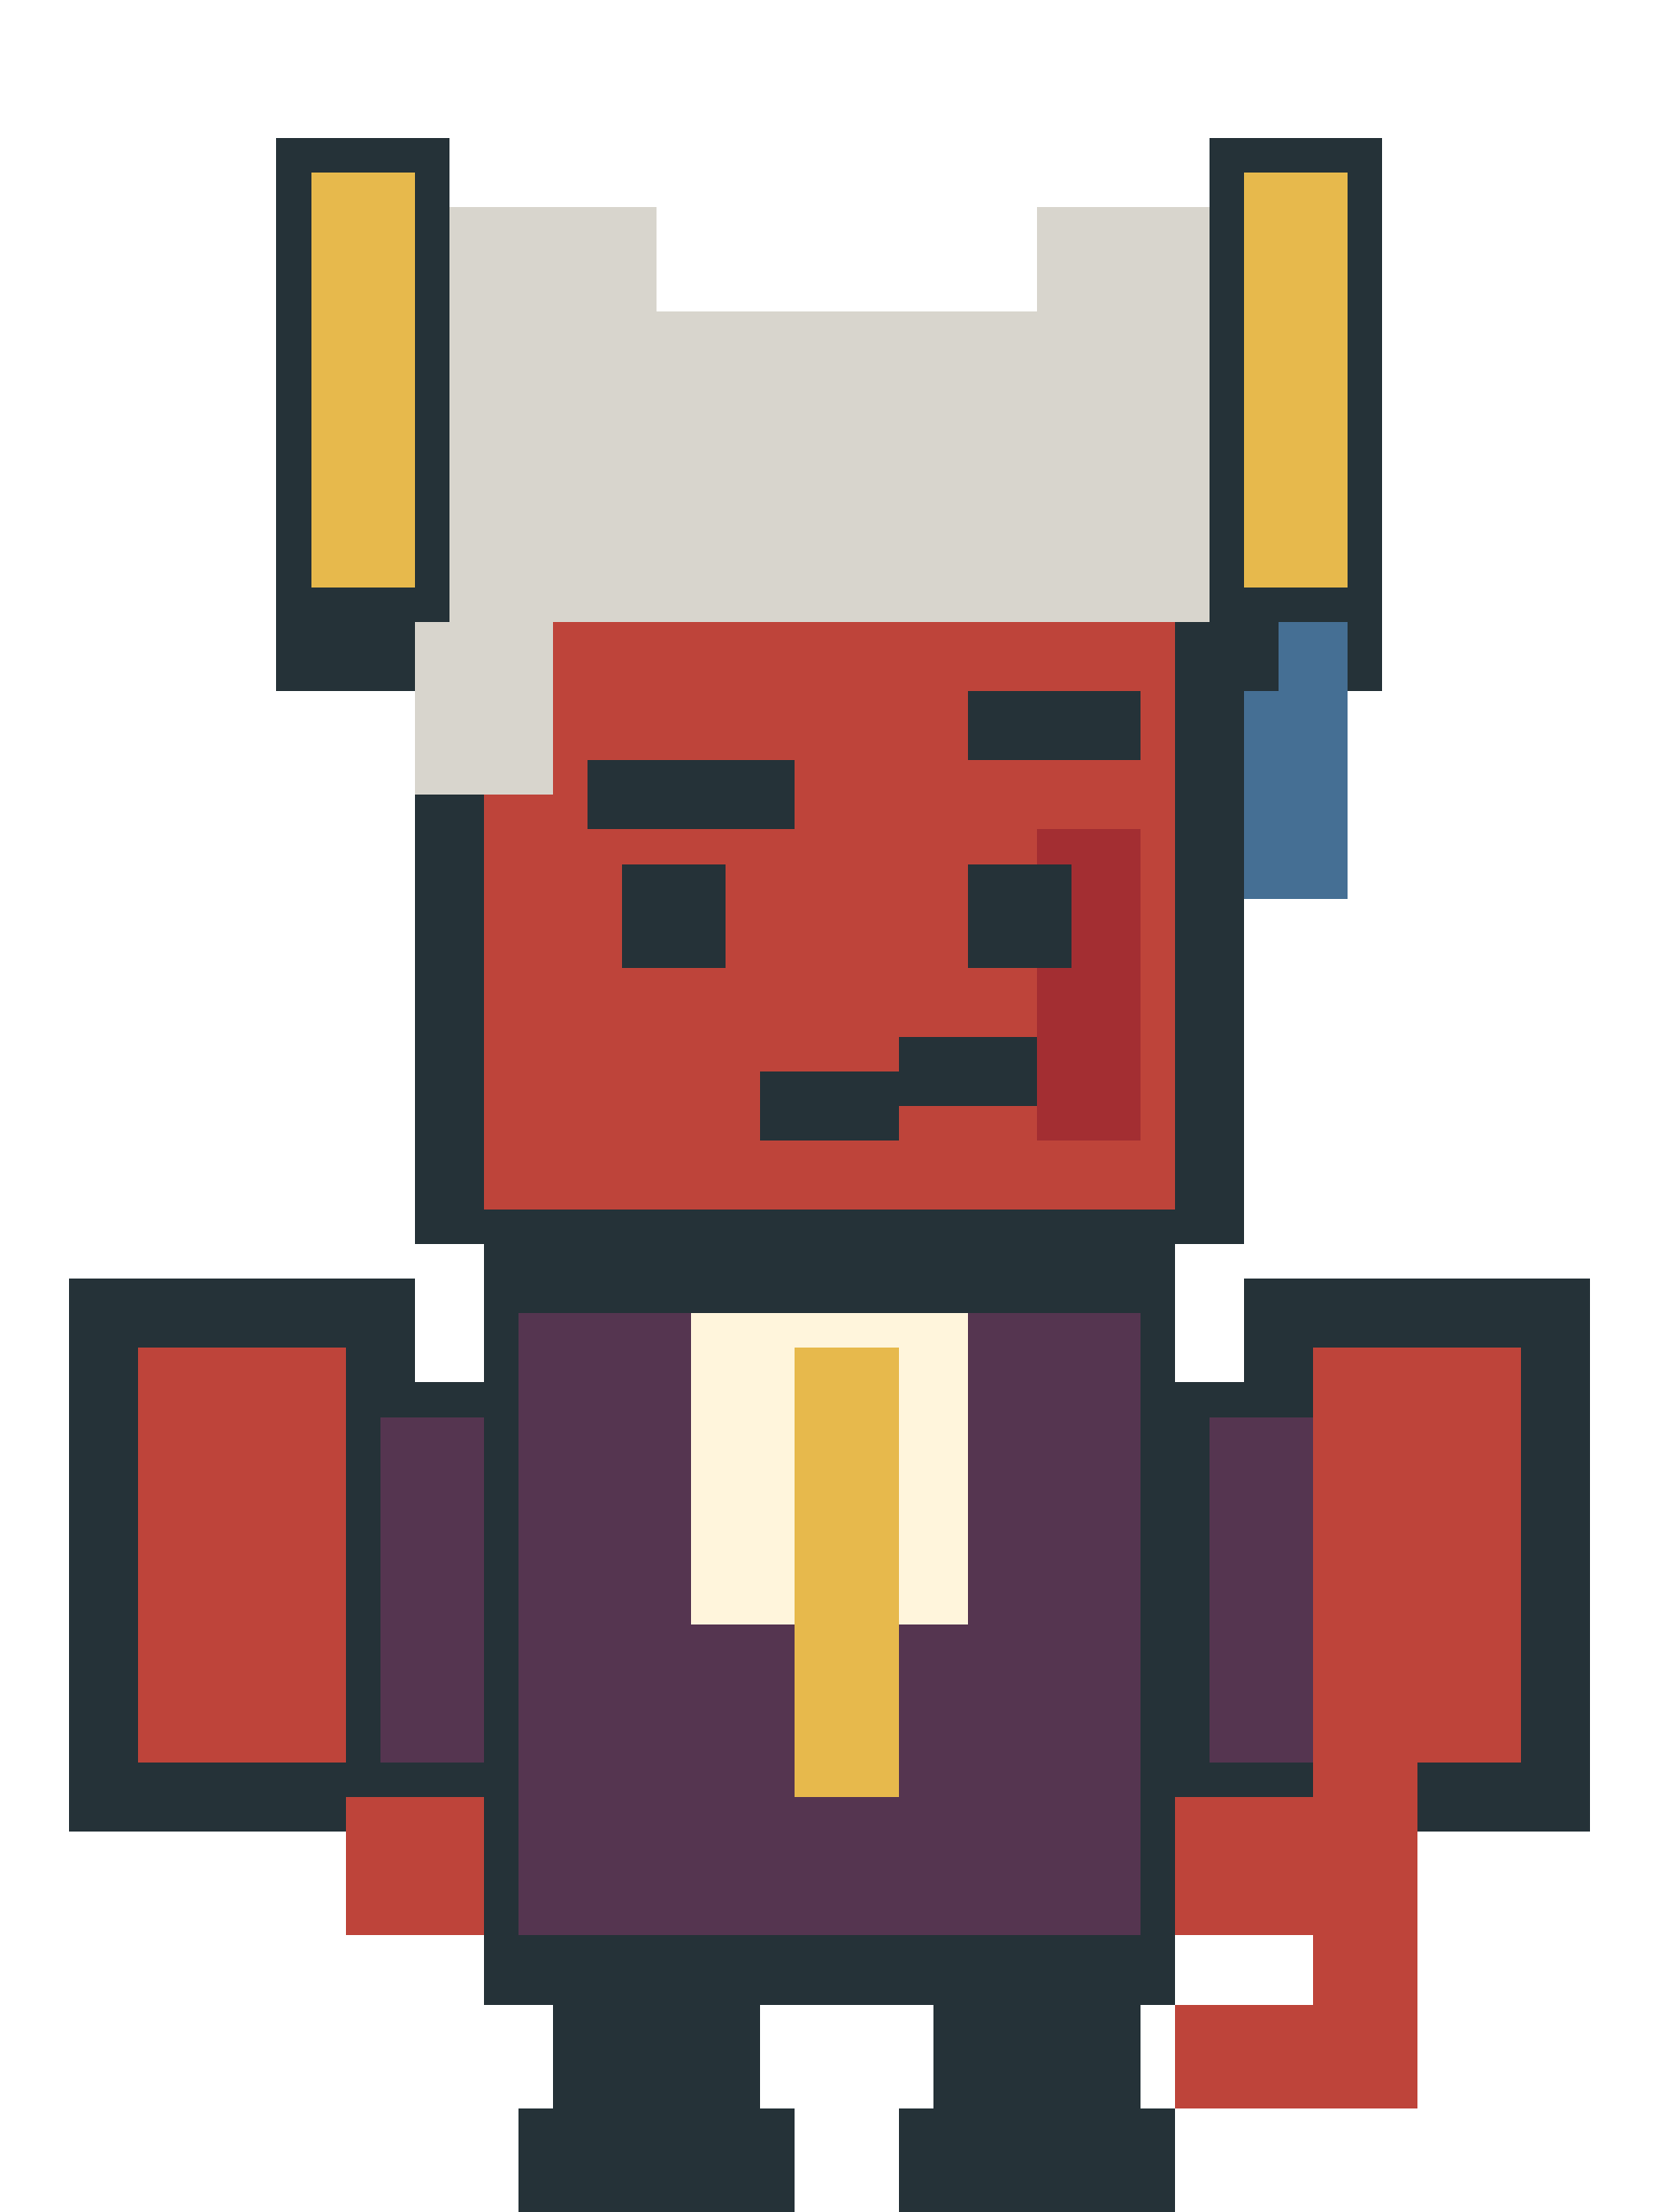
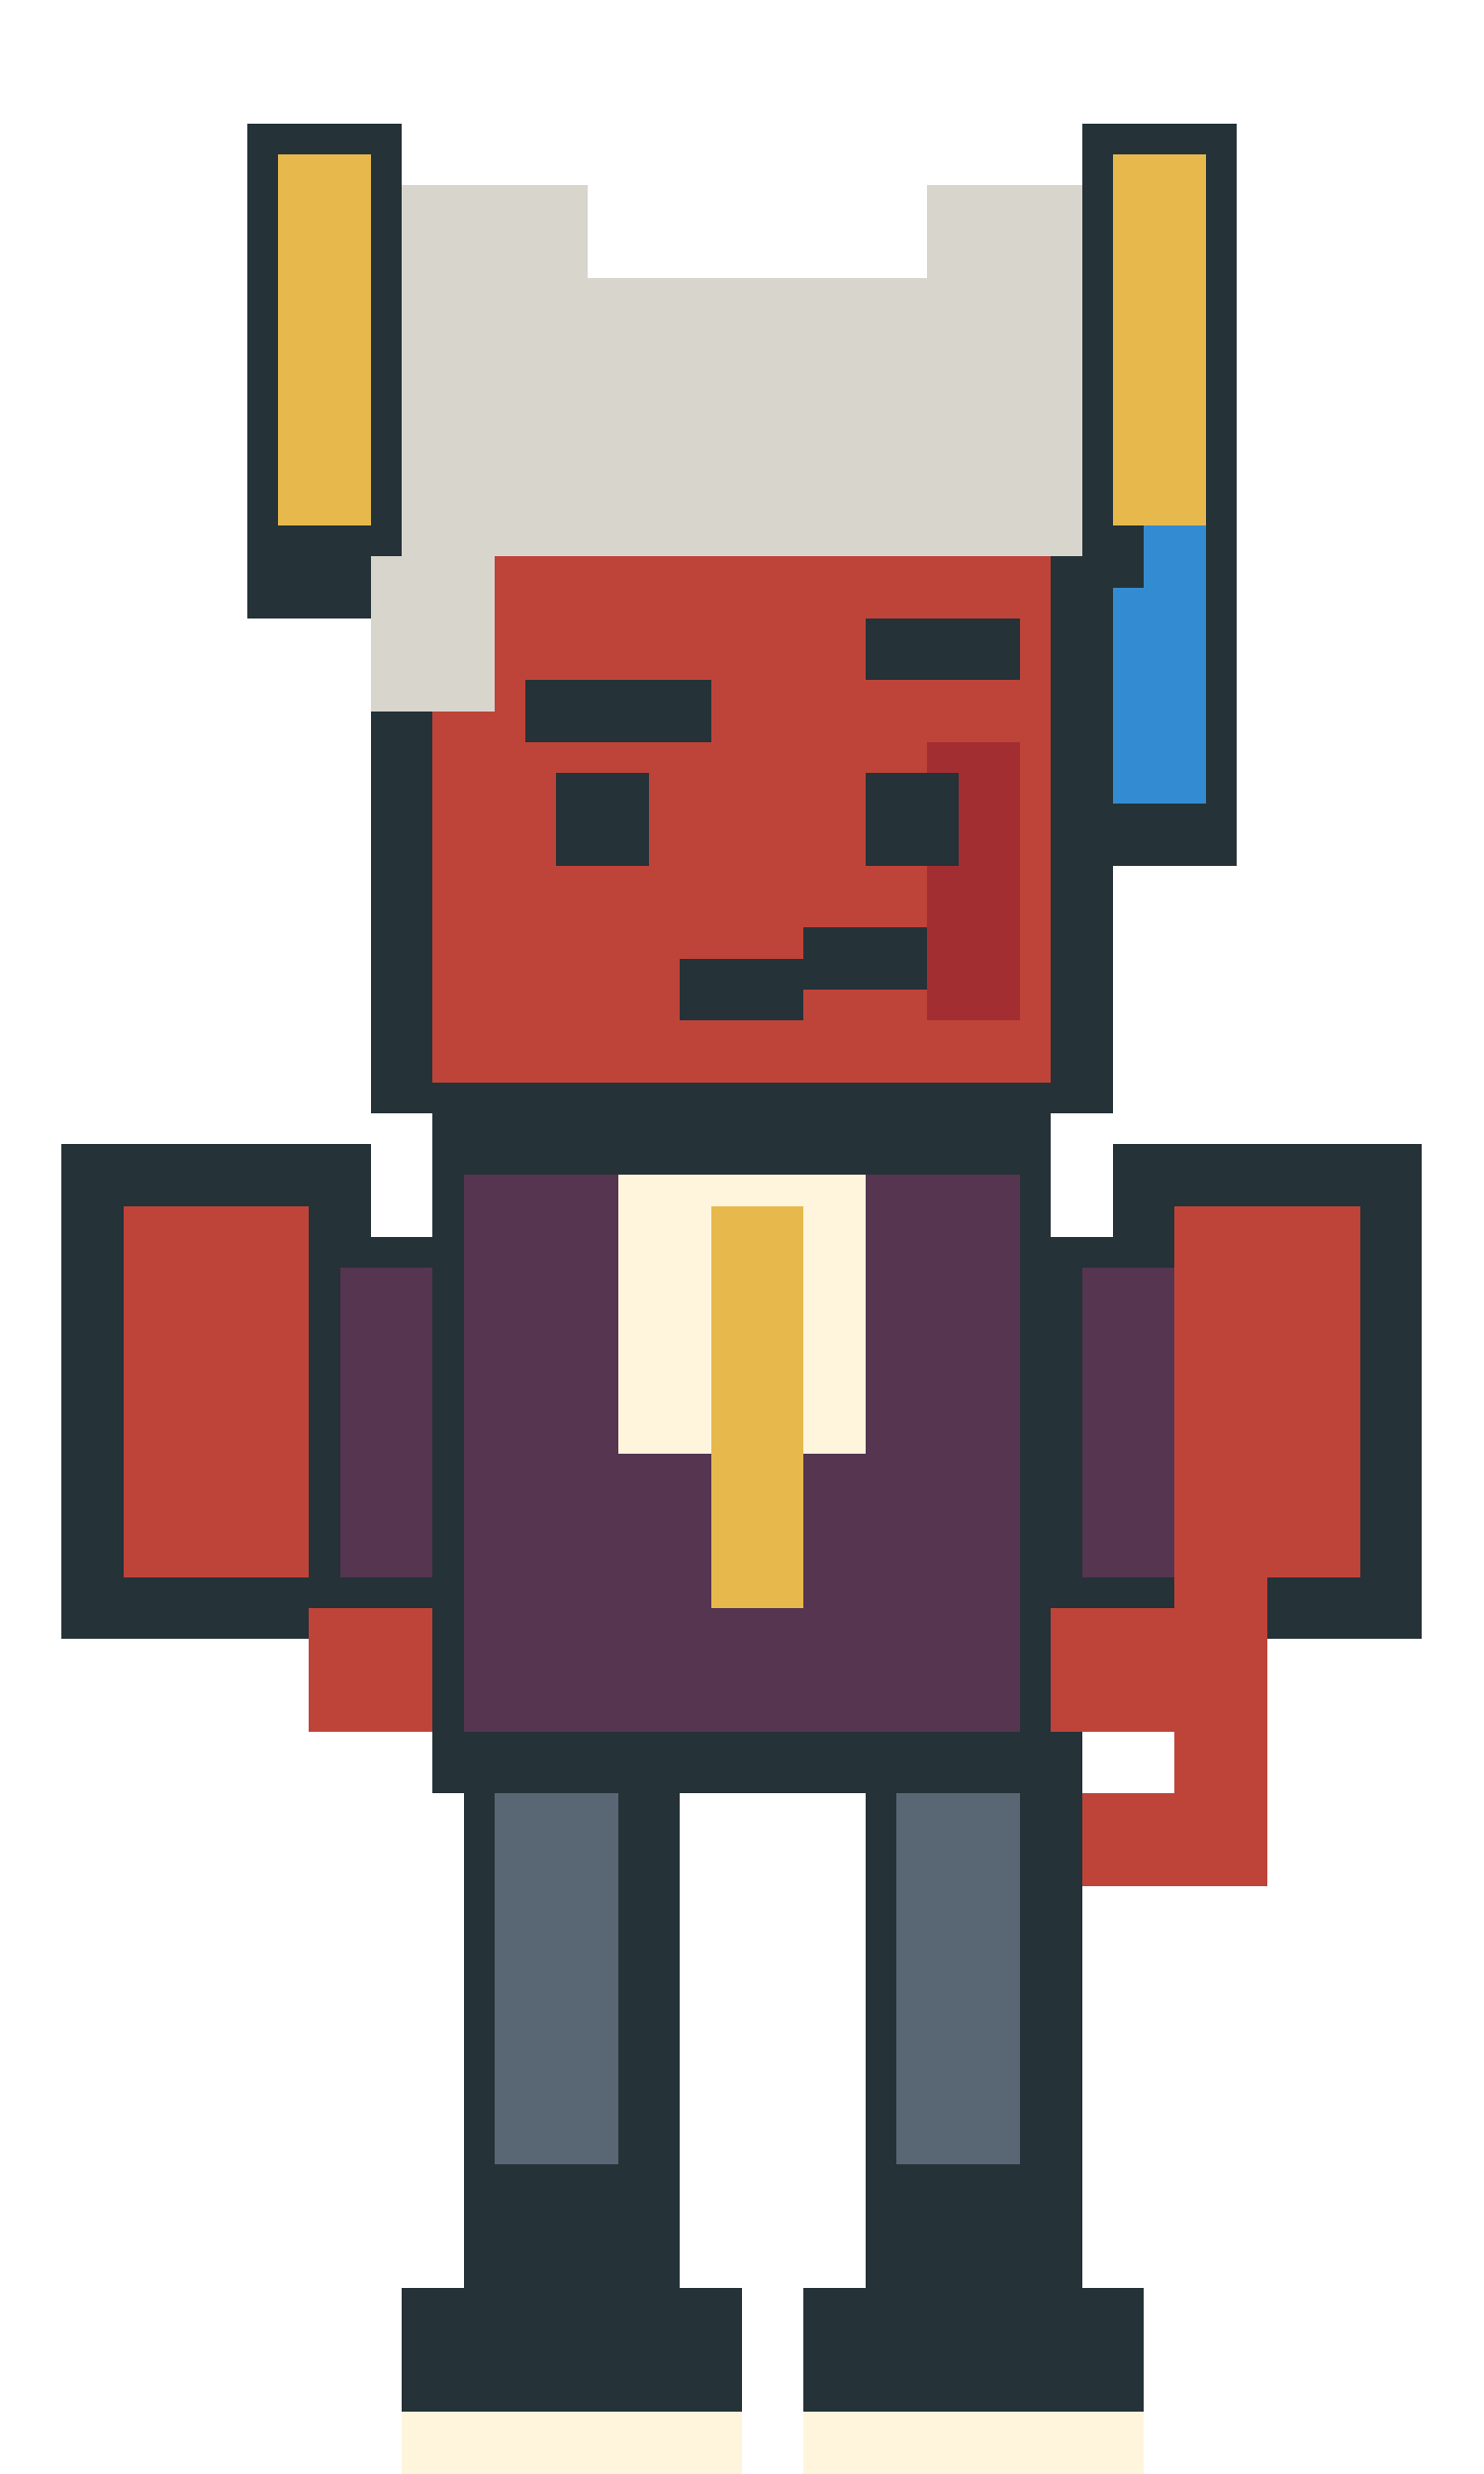
- <svg xmlns="http://www.w3.org/2000/svg" width="48" height="64" viewBox="0 0 48 64" shape-rendering="crispEdges">
+ <svg xmlns="http://www.w3.org/2000/svg" width="48" height="80" viewBox="0 0 48 80" shape-rendering="crispEdges">
  <rect x="2" y="37" width="10" height="16" fill="#253238" />
  <rect x="4" y="39" width="6" height="12" fill="#be443a" />
  <rect x="36" y="37" width="10" height="16" fill="#253238" />
  <rect x="38" y="39" width="6" height="12" fill="#be443a" />
  <rect x="38" y="49" width="3" height="11" fill="#be443a" />
  <rect x="34" y="58" width="7" height="3" fill="#be443a" />
  <rect x="14" y="36" width="20" height="22" fill="#253238" />
  <rect x="15" y="38" width="18" height="18" fill="#553550" />
-   <rect x="16" y="57" width="6" height="5" fill="#253238" />
-   <rect x="15" y="61" width="8" height="3" fill="#253238" />
-   <rect x="27" y="57" width="6" height="5" fill="#253238" />
-   <rect x="26" y="61" width="8" height="3" fill="#253238" />
+   <rect x="15" y="56" width="7" height="19" fill="#253238" />
+   <rect x="16" y="58" width="4" height="12" fill="#586773" />
+   <rect x="13" y="74" width="11" height="5" fill="#253238" />
+   <rect x="13" y="78" width="11" height="2" fill="#fff5dc" />
+   <rect x="28" y="56" width="7" height="19" fill="#253238" />
+   <rect x="29" y="58" width="4" height="12" fill="#586773" />
+   <rect x="26" y="74" width="11" height="5" fill="#253238" />
+   <rect x="26" y="78" width="11" height="2" fill="#fff5dc" />
  <rect x="10" y="40" width="4" height="15" fill="#253238" />
  <rect x="11" y="41" width="3" height="10" fill="#553550" />
  <rect x="10" y="52" width="4" height="4" fill="#be443a" />
  <rect x="34" y="40" width="4" height="15" fill="#253238" />
  <rect x="35" y="41" width="3" height="10" fill="#553550" />
  <rect x="34" y="52" width="4" height="4" fill="#be443a" />
  <rect x="20" y="38" width="8" height="9" fill="#fff5dc" />
  <rect x="23" y="39" width="3" height="13" fill="#e7b94c" />
  <rect x="12" y="12" width="24" height="24" fill="#253238" />
  <rect x="14" y="15" width="20" height="20" fill="#be443a" />
  <rect x="12" y="9" width="24" height="9" fill="#d8d5cd" />
  <rect x="13" y="6" width="6" height="9" fill="#d8d5cd" />
  <rect x="30" y="6" width="5" height="9" fill="#d8d5cd" />
  <rect x="8" y="4" width="5" height="16" fill="#253238" />
  <rect x="35" y="4" width="5" height="16" fill="#253238" />
  <rect x="9" y="5" width="3" height="12" fill="#e7b94c" />
  <rect x="36" y="5" width="3" height="12" fill="#e7b94c" />
  <rect x="12" y="18" width="4" height="5" fill="#d8d5cd" />
  <rect x="30" y="24" width="3" height="9" fill="#a32e32" />
  <rect x="17" y="22" width="6" height="2" fill="#253238" />
  <rect x="28" y="20" width="5" height="2" fill="#253238" />
  <rect x="18" y="25" width="3" height="3" fill="#253238" />
  <rect x="28" y="25" width="3" height="3" fill="#253238" />
  <rect x="22" y="31" width="4" height="2" fill="#253238" />
  <rect x="26" y="30" width="4" height="2" fill="#253238" />
-   <rect x="36" y="20" width="3" height="6" fill="#456f94" />
-   <rect x="37" y="18" width="2" height="3" fill="#456f94" />
+   <rect x="35" y="19" width="5" height="9" fill="#253238" />
+   <rect x="36" y="19" width="3" height="7" fill="#338cd1" />
+   <rect x="37" y="17" width="2" height="3" fill="#338cd1" />
</svg>
